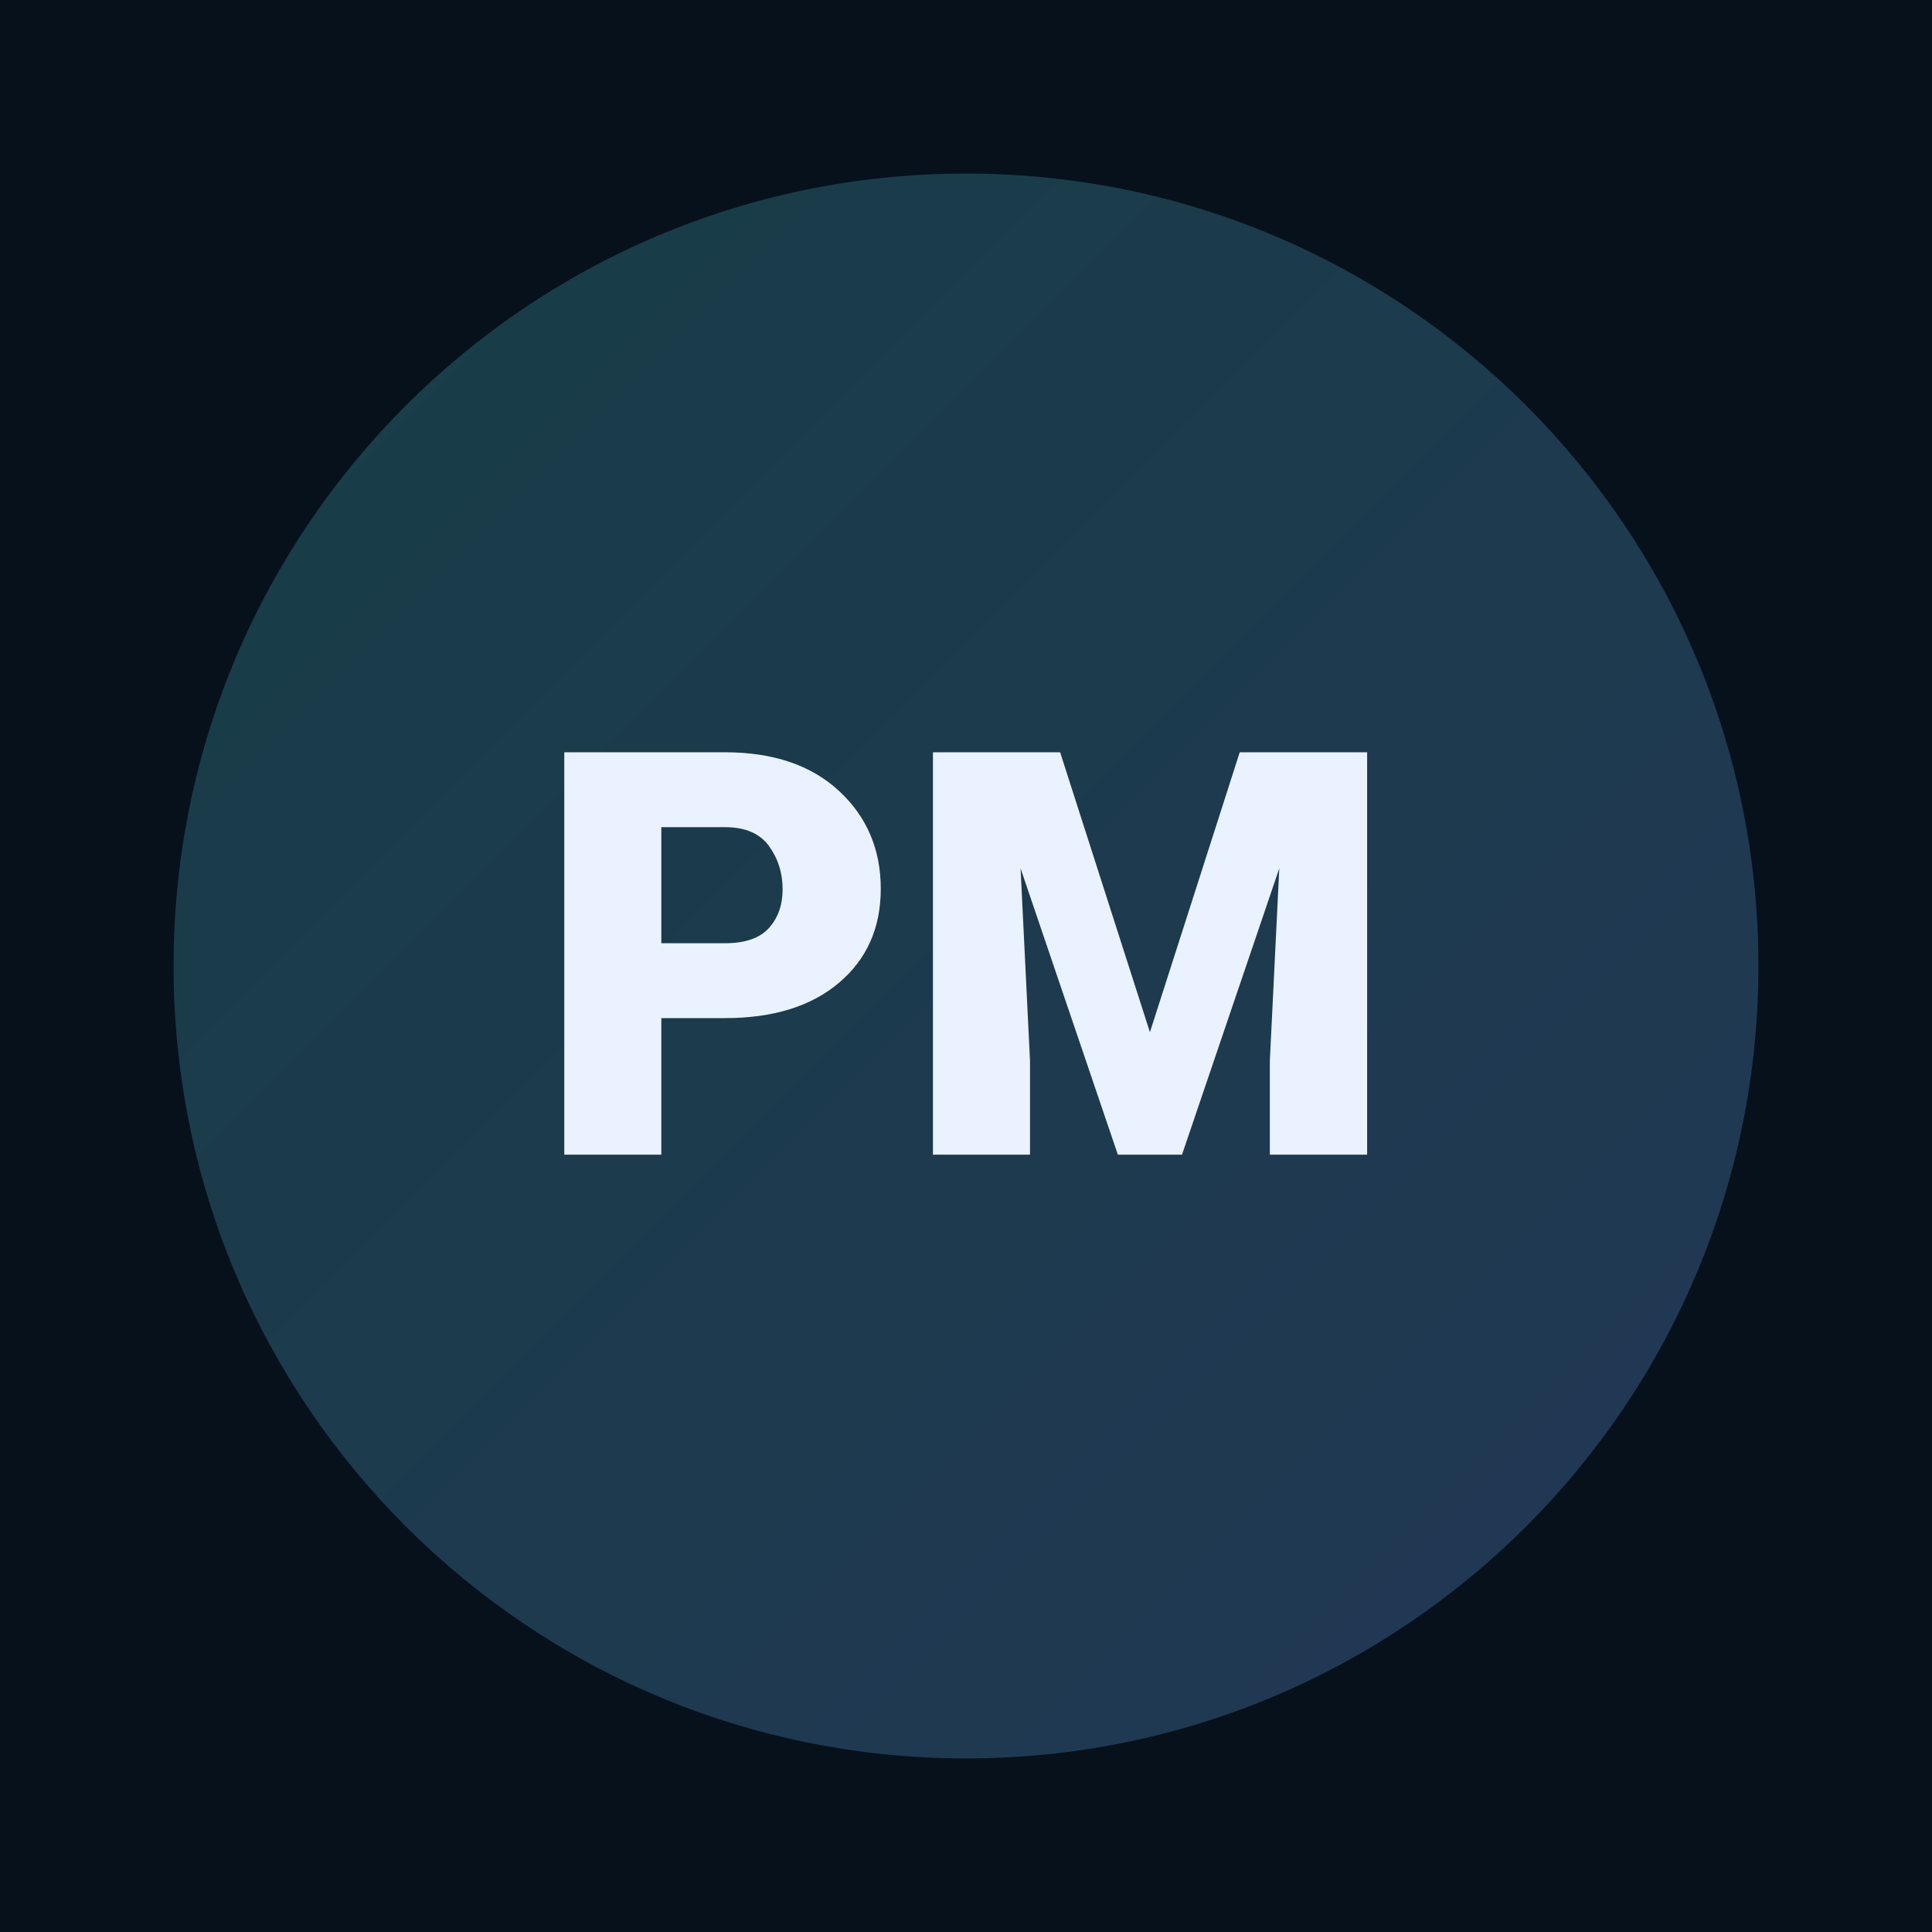
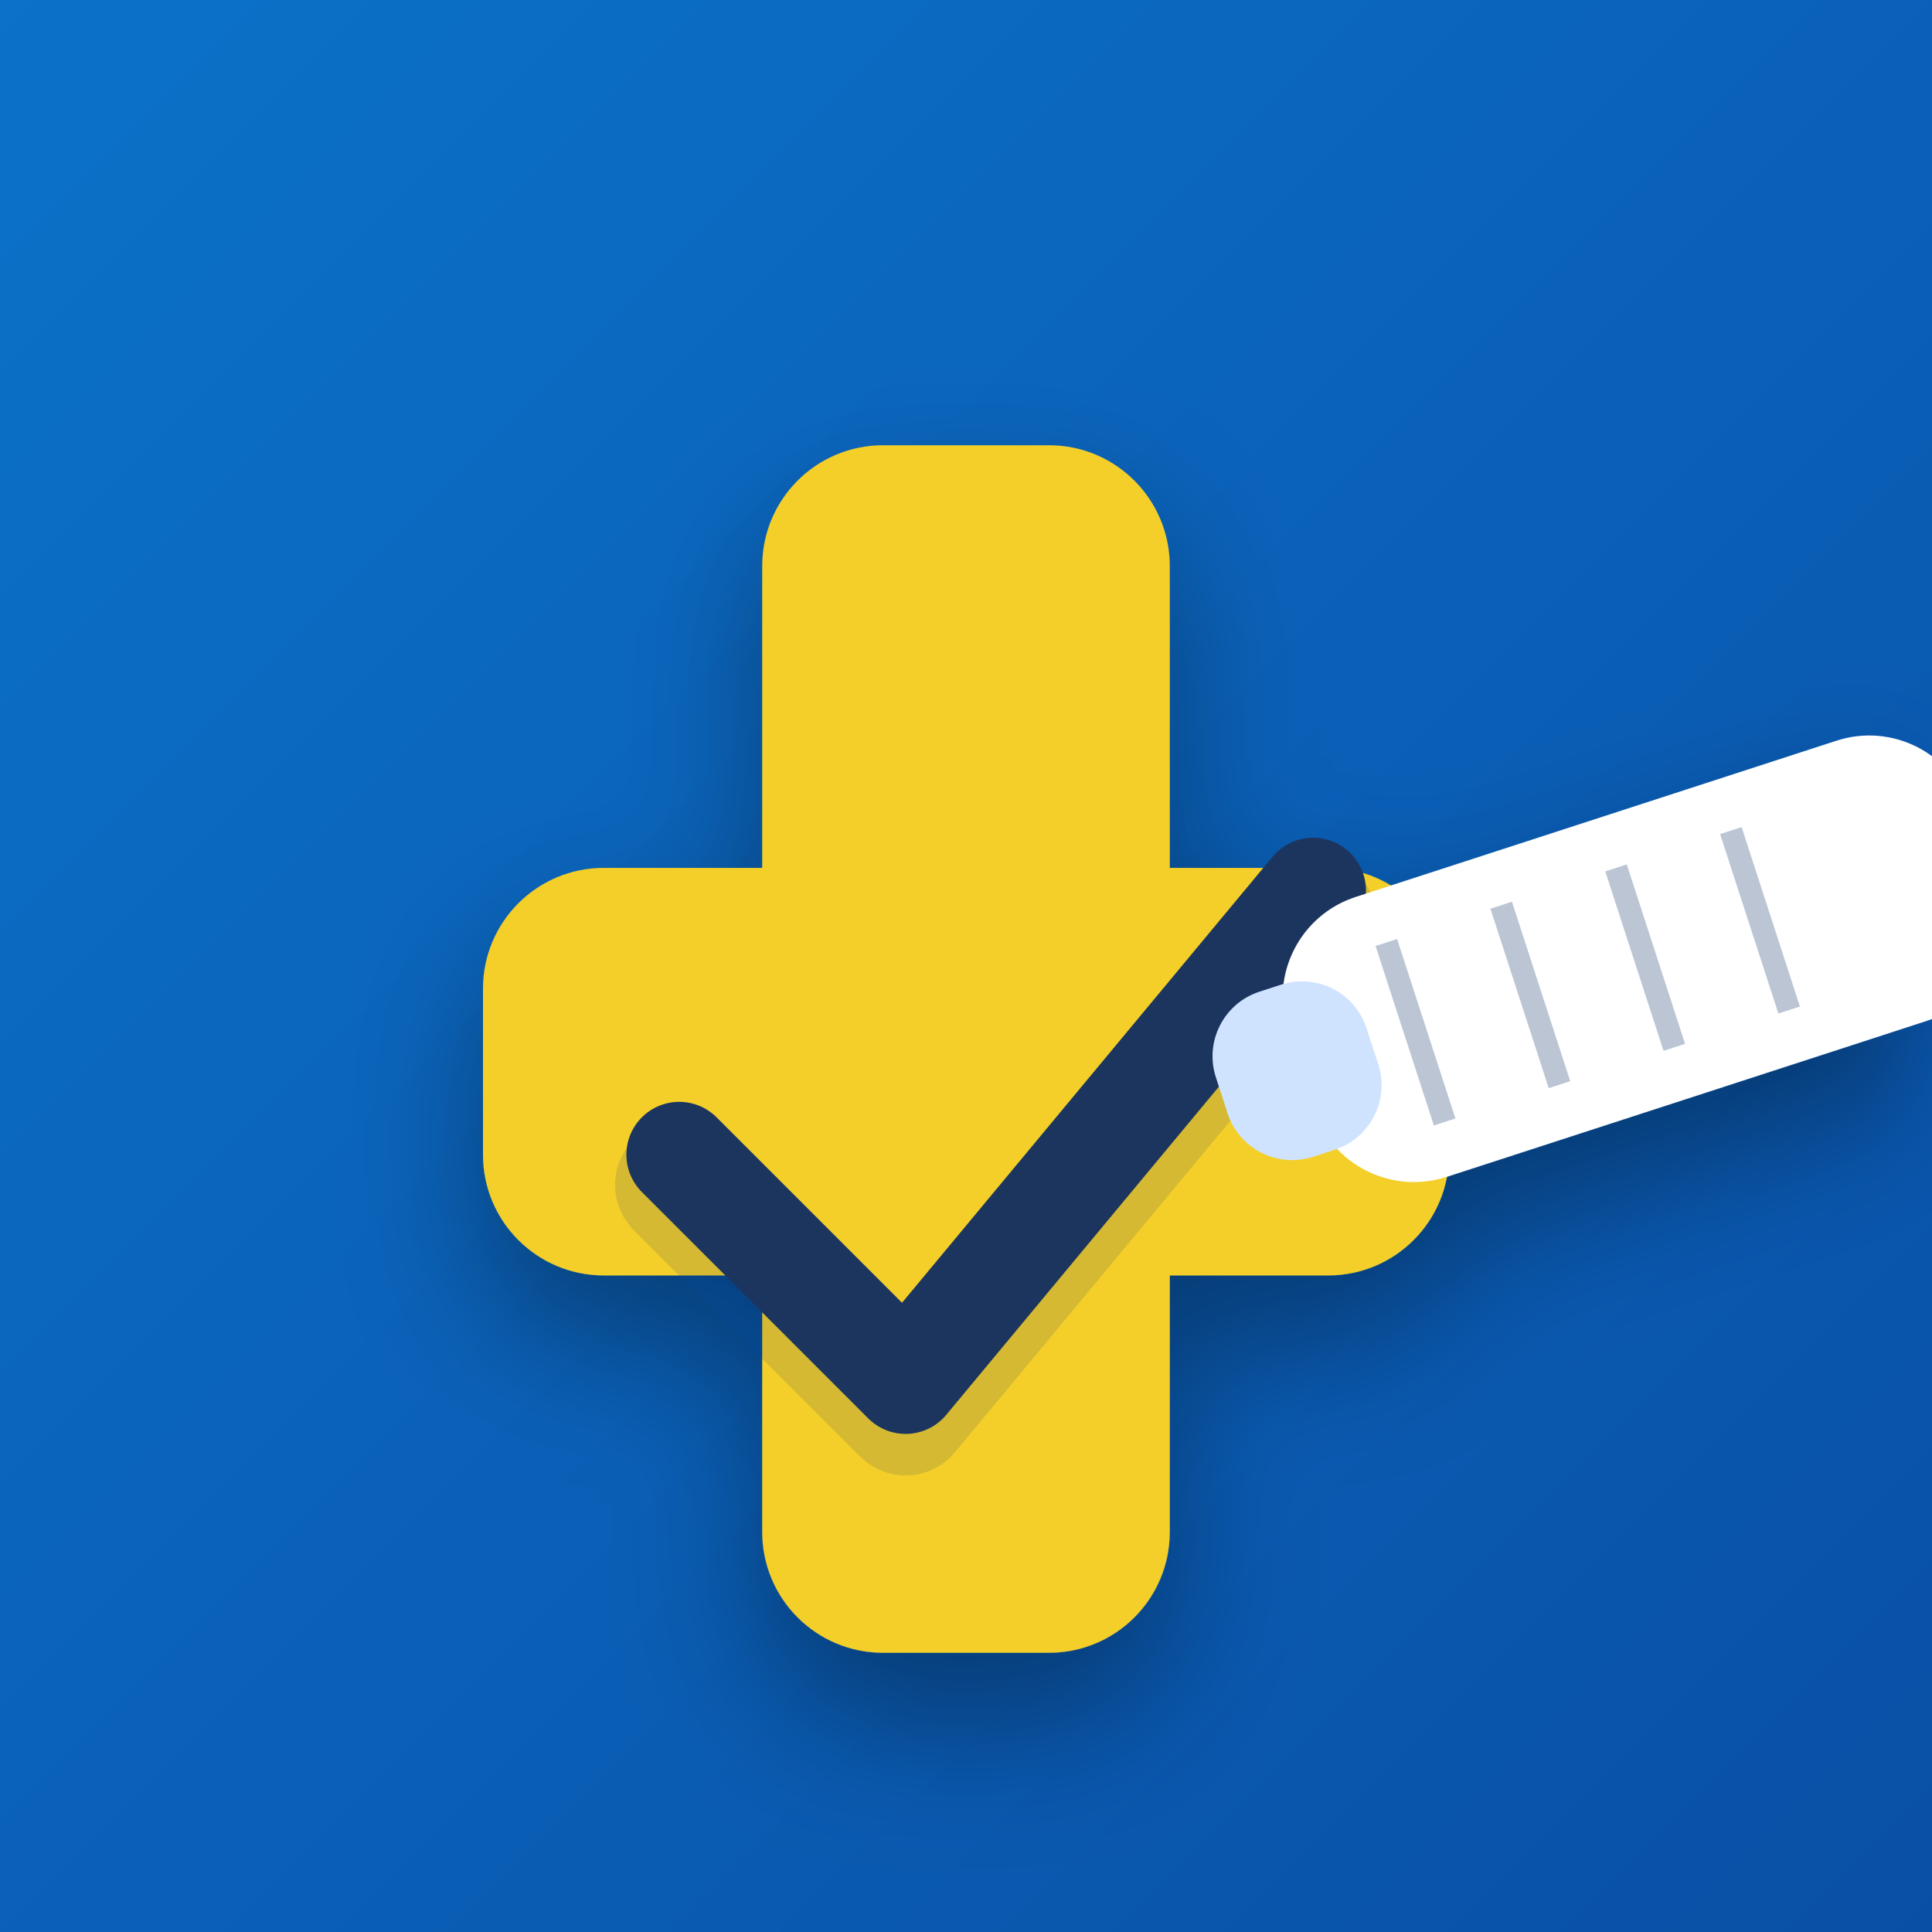
- <svg xmlns="http://www.w3.org/2000/svg" width="512" height="512" viewBox="0 0 512 512" role="img" aria-label="PesoMed (maskable)">
+ <svg xmlns="http://www.w3.org/2000/svg" width="512" height="512" viewBox="0 0 512 512" role="img" aria-label="DoseCheck (maskable)">
  <defs>
-     <linearGradient id="g" x1="0" y1="0" x2="1" y2="1">
-       <stop offset="0" stop-color="#49c5b6" />
-       <stop offset="1" stop-color="#7aa7ff" />
+     <linearGradient id="bg" x1="0" y1="0" x2="1" y2="1">
+       <stop offset="0" stop-color="#0b72c9" />
+       <stop offset="1" stop-color="#0a4fa6" />
    </linearGradient>
+     <filter id="shadow" x="-20%" y="-20%" width="140%" height="140%">
+       <feDropShadow dx="0" dy="18" stdDeviation="18" flood-color="#000" flood-opacity="0.35" />
+     </filter>
  </defs>
-   <rect width="512" height="512" fill="#07111c" />
-   <circle cx="256" cy="256" r="210" fill="#0b1b2b" />
-   <circle cx="256" cy="256" r="210" fill="url(#g)" opacity="0.20" />
-   <g fill="#eaf2ff" font-family="system-ui, -apple-system, Segoe UI, Roboto, Arial" font-weight="900">
-     <text x="256" y="306" text-anchor="middle" font-size="150">PM</text>
+   <rect width="512" height="512" fill="url(#bg)" />
+   <g transform="translate(128 118)" filter="url(#shadow)">
+     <g fill="#f4cf2a">
+       <rect x="0" y="112" width="256" height="108" rx="32" />
+       <rect x="74" y="0" width="108" height="320" rx="32" />
+     </g>
+     <path d="M52 196 L112 256 L220 126" fill="none" stroke="#0b2f66" stroke-width="34" stroke-linecap="round" stroke-linejoin="round" opacity="0.14" />
+     <path d="M52 188 L112 248 L220 118" fill="none" stroke="#1b355f" stroke-width="28" stroke-linecap="round" stroke-linejoin="round" />
+     <g transform="translate(150 10) rotate(-18 96 168)">
+       <rect x="72" y="108" width="190" height="78" rx="28" fill="#ffffff" />
+       <rect x="50" y="124" width="42" height="46" rx="18" fill="#cfe3ff" />
+       <rect x="250" y="132" width="70" height="30" rx="14" fill="#cfe3ff" />
+       <path d="M320 148 L376 104" stroke="#ffffff" stroke-width="14" stroke-linecap="round" />
+       <path d="M320 148 L380 102" stroke="#0b2f66" stroke-width="6" stroke-linecap="round" opacity="0.35" />
+       <path d="M104 122 V172" stroke="#0b2f66" stroke-width="6" opacity="0.28" />
+       <path d="M136 122 V172" stroke="#0b2f66" stroke-width="6" opacity="0.28" />
+       <path d="M168 122 V172" stroke="#0b2f66" stroke-width="6" opacity="0.28" />
+       <path d="M200 122 V172" stroke="#0b2f66" stroke-width="6" opacity="0.28" />
+     </g>
  </g>
</svg>
